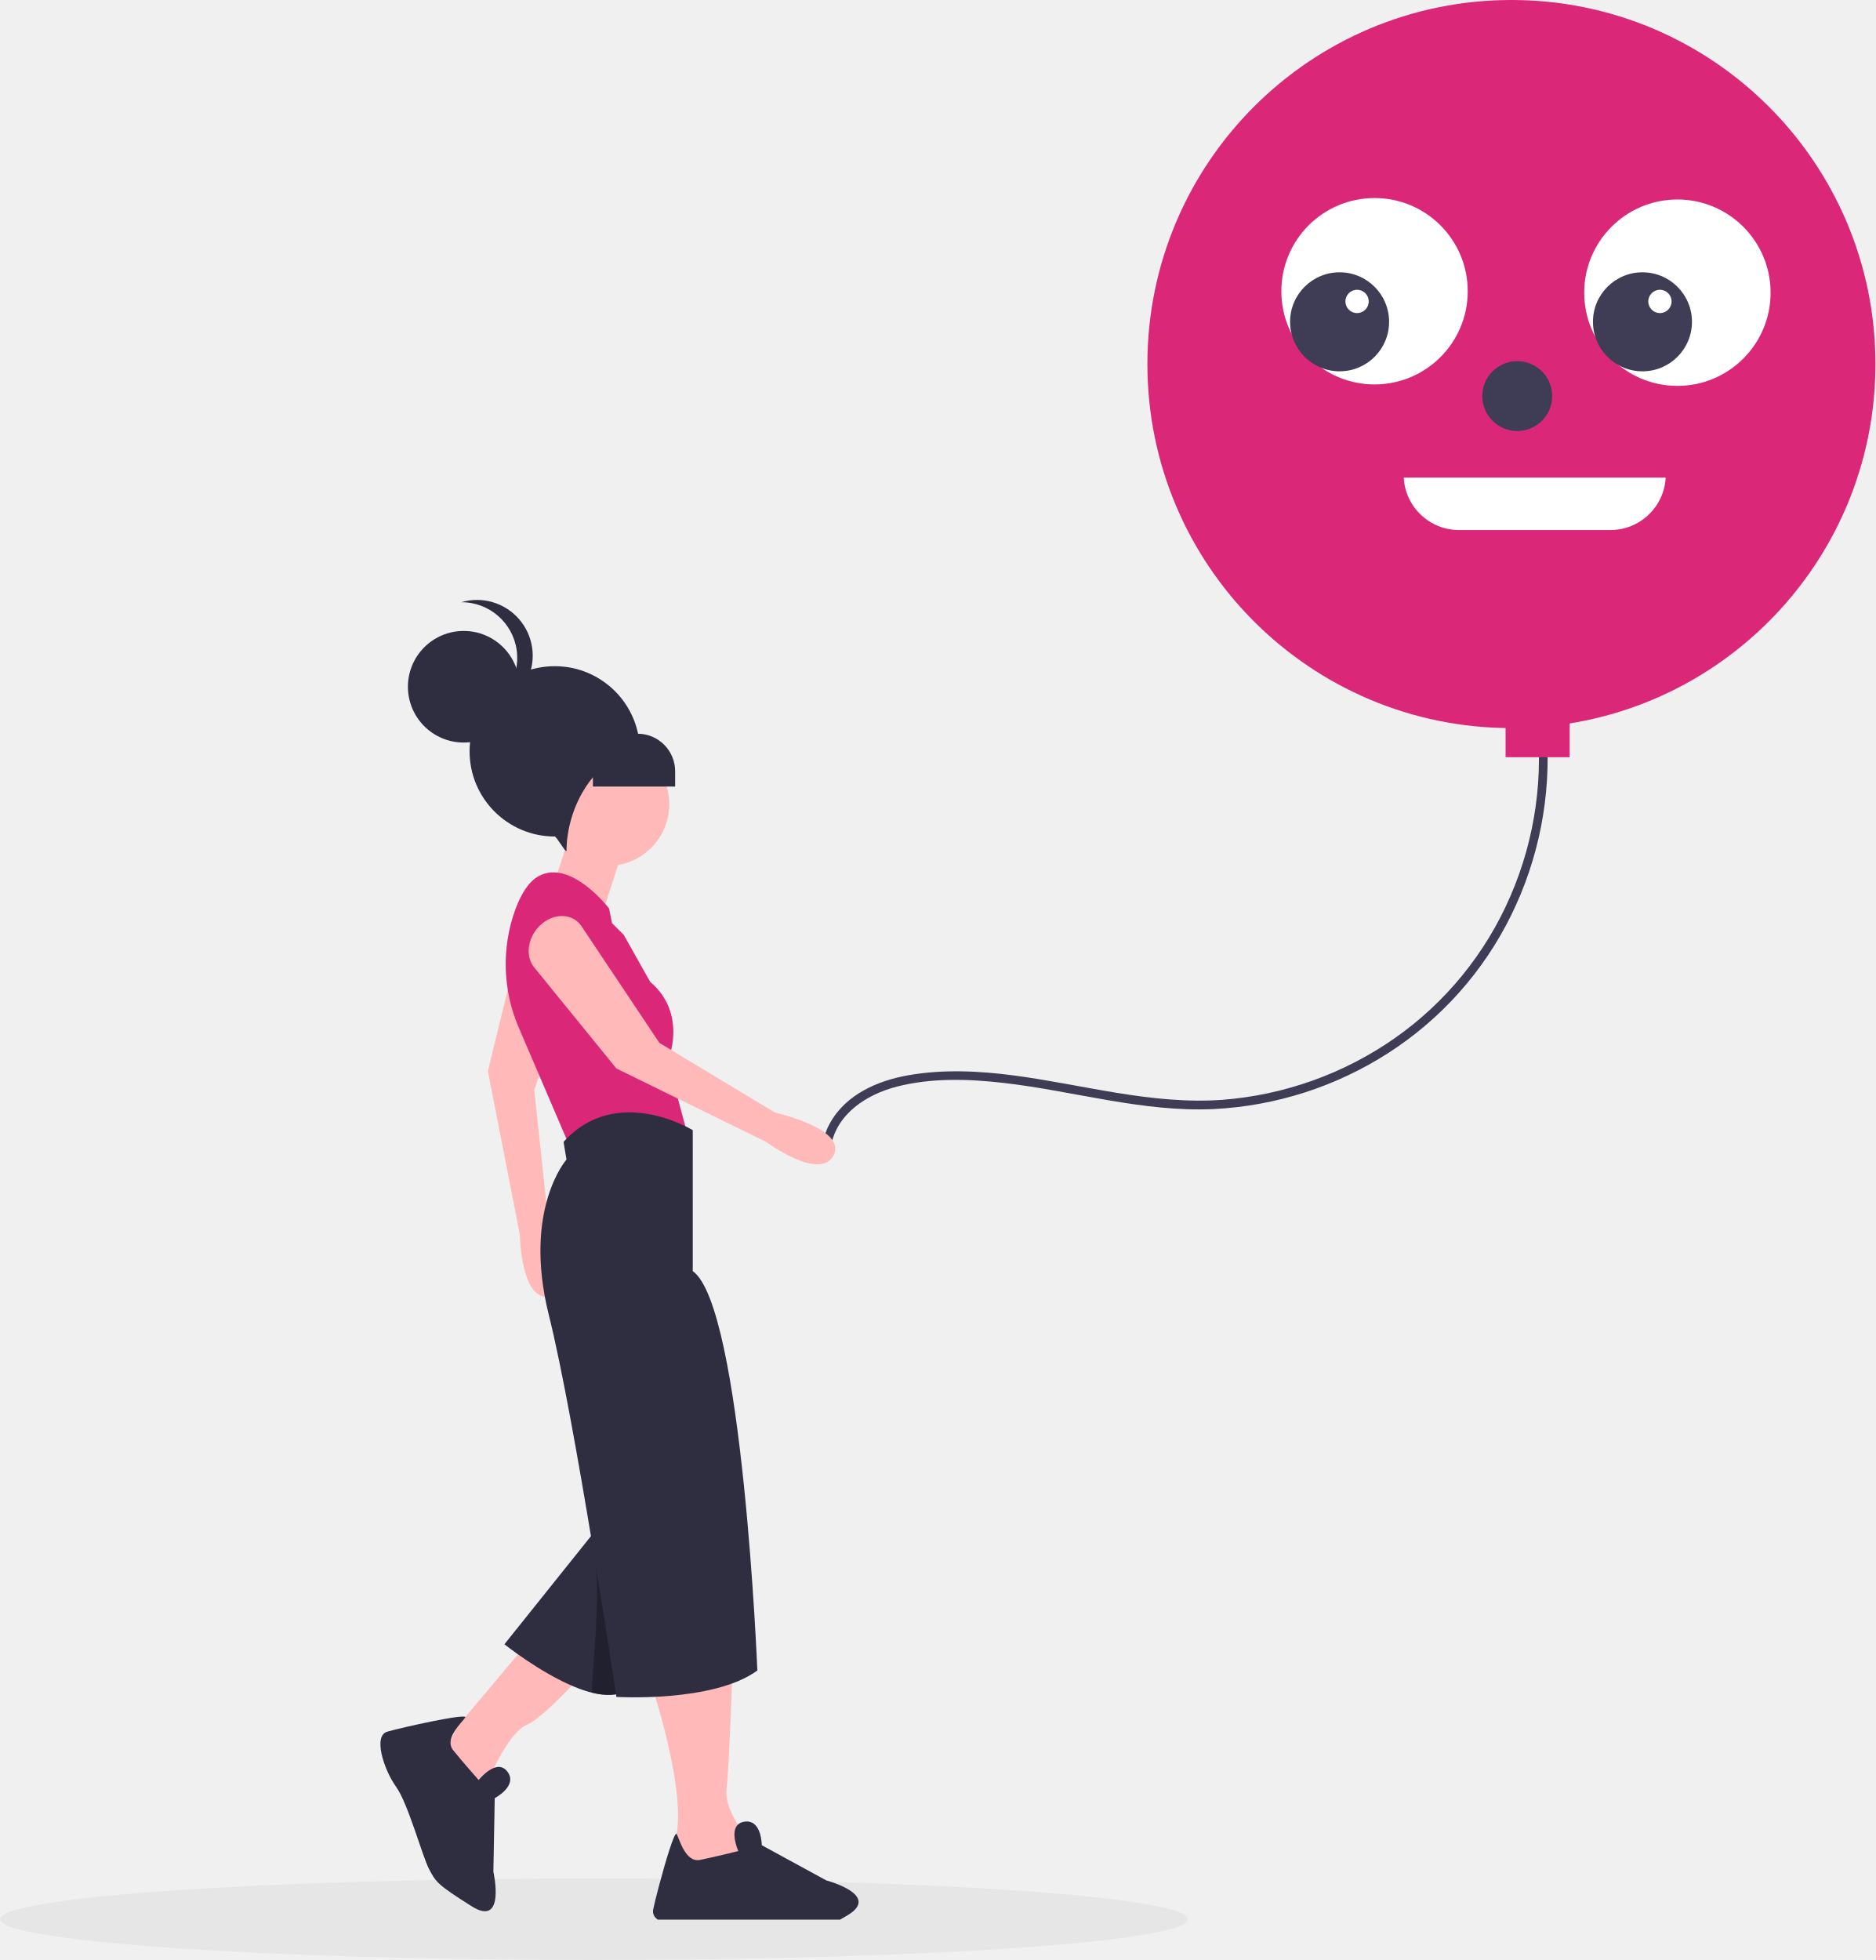
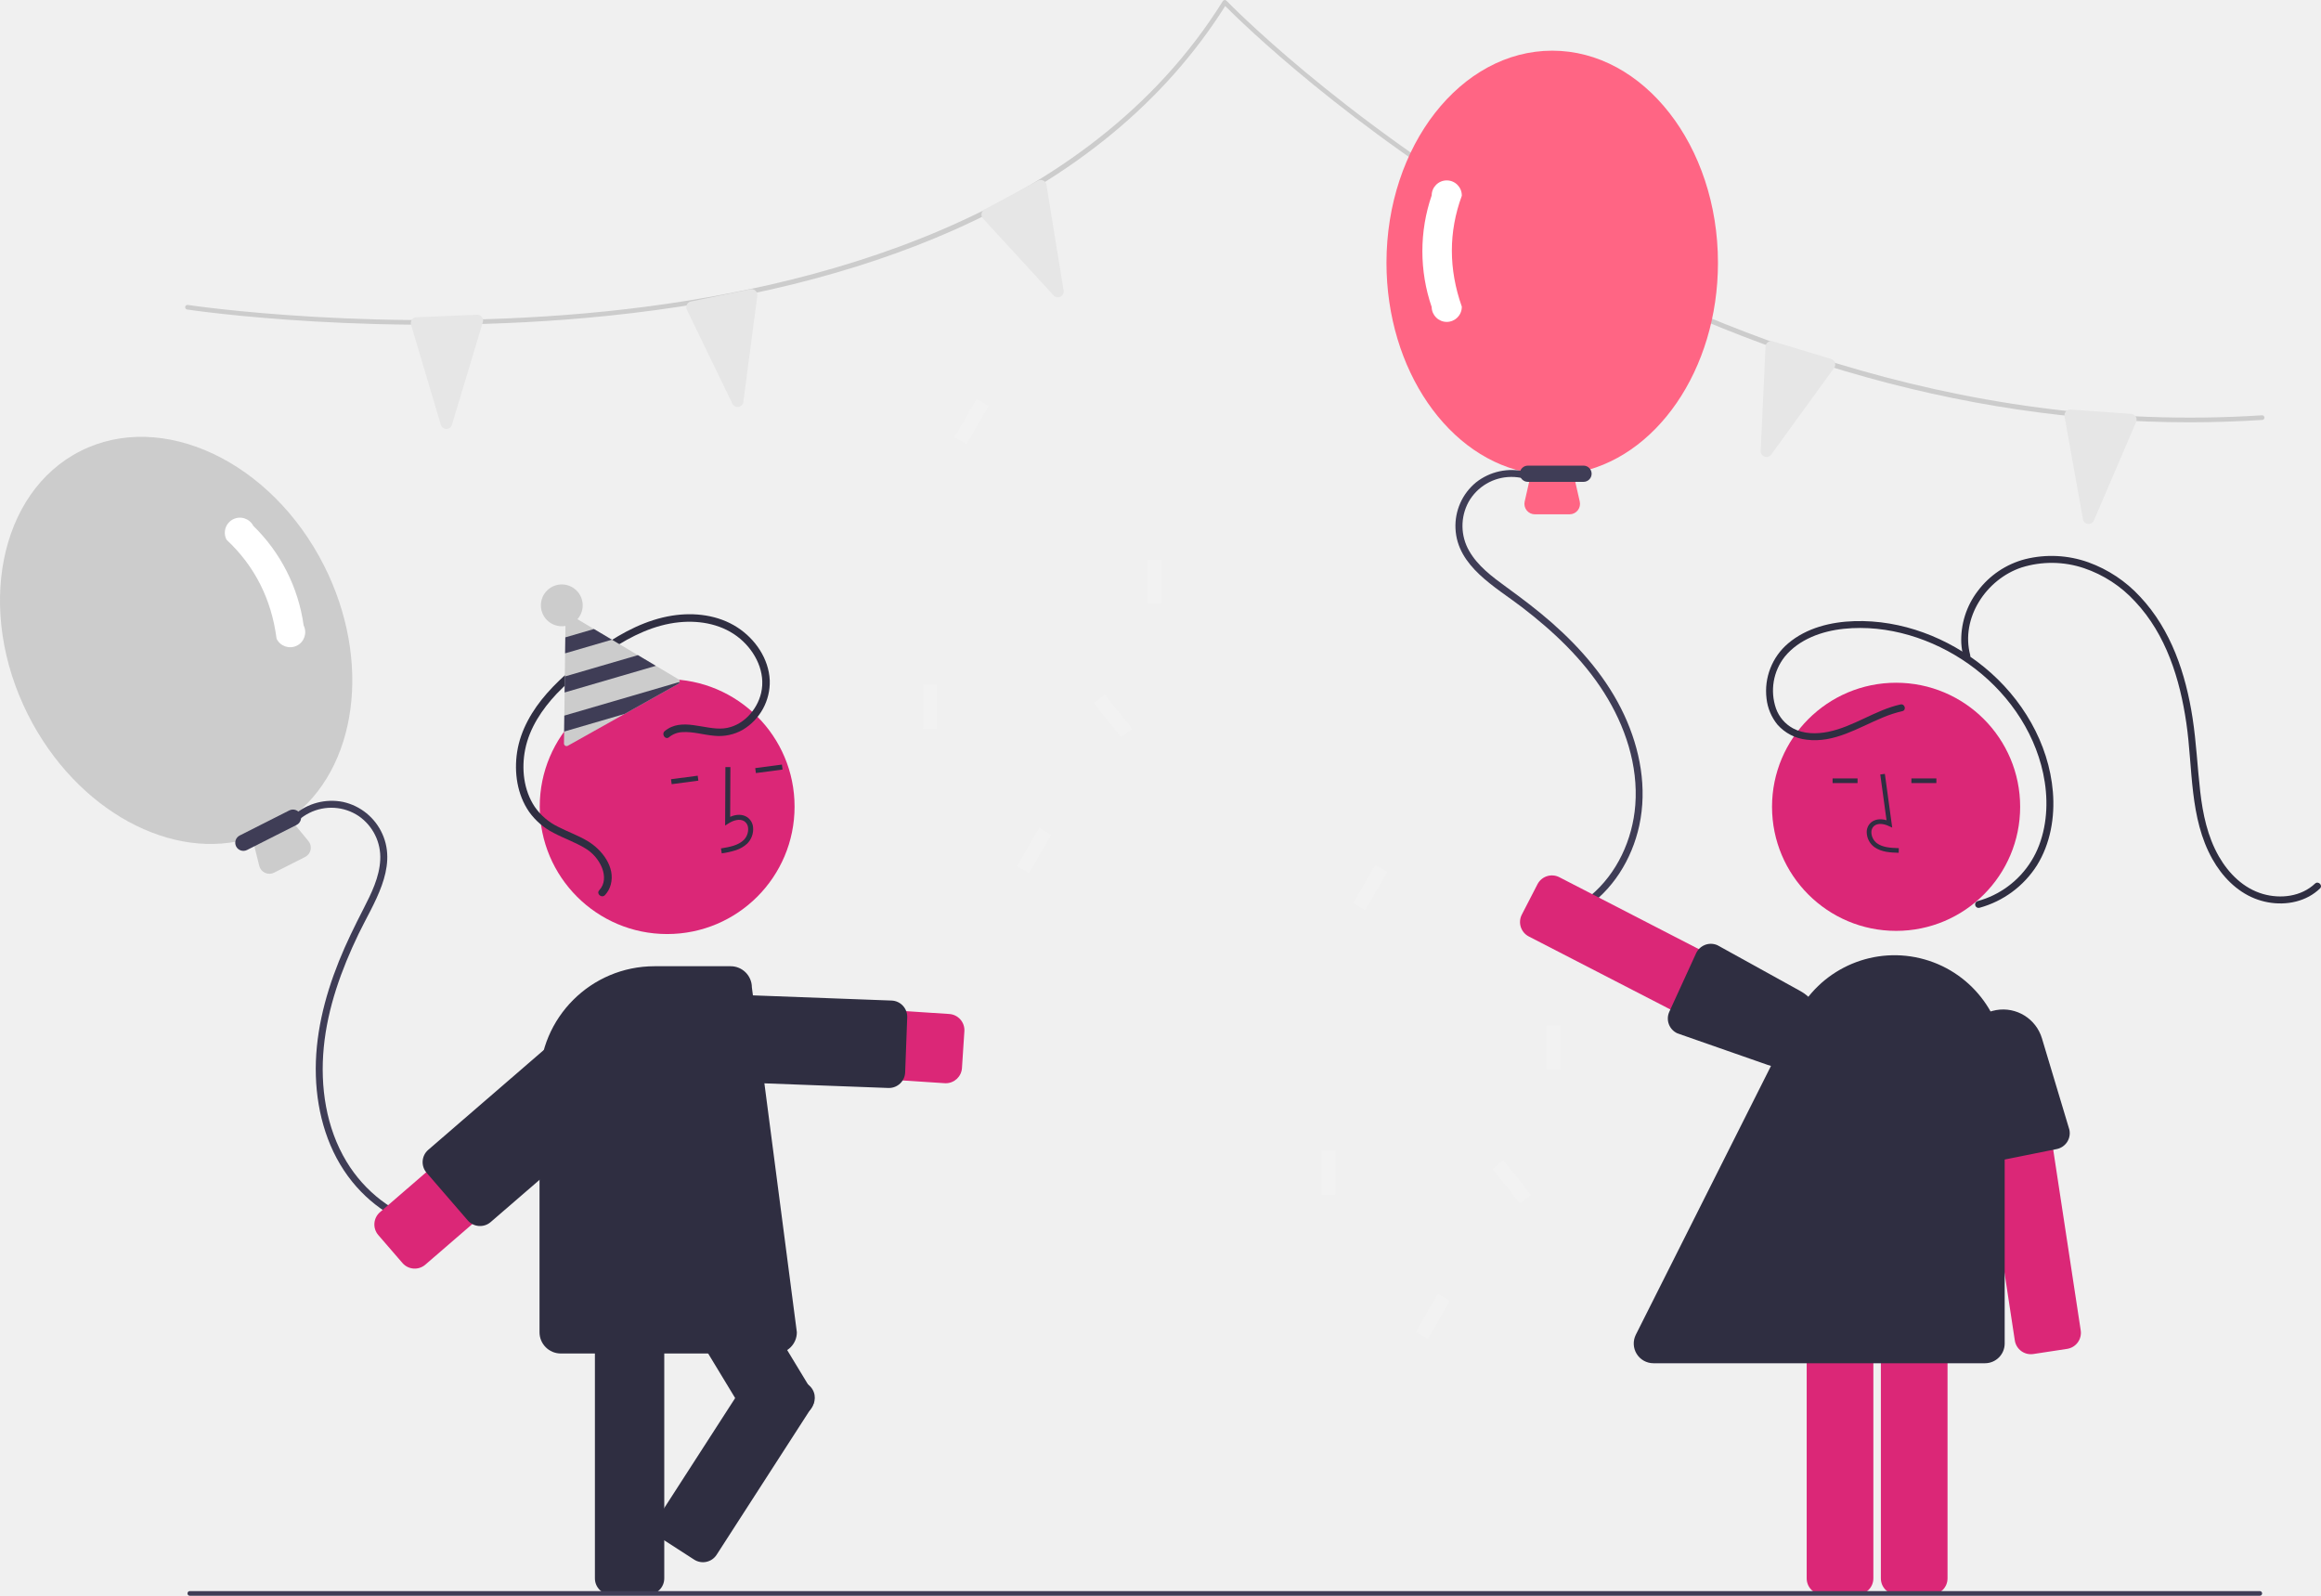
- <svg xmlns="http://www.w3.org/2000/svg" id="b22e8909-c3f8-4767-9c4c-2d5712586e12" data-name="Layer 1" width="644" height="673" viewBox="0 0 644 673">
-   <ellipse cx="204" cy="659" rx="204" ry="14" fill="#e6e6e6" />
-   <path d="M563.329,507.093c2.002-11.244,12.366-17.851,22.7-20.496,11.795-3.018,24.368-2.647,36.371-1.285,24.172,2.742,47.907,10.15,72.437,9.002a122.02,122.02,0,0,0,59.952-19.292,118.068,118.068,0,0,0,42.089-47.18,122.145,122.145,0,0,0,12.27-62.508c-.201-2.68-.505-5.348-.882-8.008-.269-1.904-3.16-1.094-2.893.798a118.187,118.187,0,0,1-8.722,63.084,115.317,115.317,0,0,1-39.737,48.788,119.323,119.323,0,0,1-59.096,21.14c-24.217,1.768-47.747-5.192-71.545-8.345-12.019-1.592-24.278-2.186-36.278-.098-10.63,1.849-21.535,6.603-26.992,16.451a23.168,23.168,0,0,0-2.566,7.153c-.336,1.888,2.554,2.698,2.893.798Z" transform="translate(-278 -113.5)" fill="#3f3d56" />
-   <circle cx="519" cy="125" r="125" fill="#db2777" />
-   <circle cx="472" cy="100" r="32" fill="#fff" />
-   <path d="M760.026,277.5A19.024,19.024,0,0,0,779,295.5h52a19.024,19.024,0,0,0,18.974-18Z" transform="translate(-278 -113.5)" fill="#fff" />
-   <circle cx="460" cy="110.5" r="17" fill="#3f3d56" />
-   <circle cx="466" cy="103.5" r="4" fill="#fff" />
-   <circle cx="576" cy="100.5" r="32" fill="#fff" />
-   <circle cx="564" cy="110.5" r="17" fill="#3f3d56" />
-   <circle cx="570" cy="103.5" r="4" fill="#fff" />
-   <circle cx="521" cy="136" r="12" fill="#3f3d56" />
-   <rect x="517" y="243" width="22" height="17" fill="#db2777" />
-   <path d="M501.262,690.619s14.116,41.341,8.066,56.465l18.15,16.133,11.091-14.116s-12.1-12.1-11.091-21.175,2.017-41.341,2.017-41.341Z" transform="translate(-278 -113.5)" fill="#ffb9b9" />
-   <path d="M568.813,771.279c-.824.482-1.611.938-2.333,1.357H503.895a3.303,3.303,0,0,1-1.623-3.373c.292-1.496,1.04-4.54,1.966-8.04,2.194-8.281,5.415-19.124,6.113-17.97a.012.012,0,0,1,.013.013c.977,1.801,2.993,9.866,8.04,8.864,5.047-1.015,13.113-3.031,13.113-3.031s-2.879-6.468-.127-9.08a3.857,3.857,0,0,1,2.143-1.002c6.049-1.002,6.049,8.066,6.049,8.066L561.762,759.18a36.842,36.842,0,0,1,5.58,2.042C571.844,763.327,576.295,766.929,568.813,771.279Z" transform="translate(-278 -113.5)" fill="#2f2e41" />
-   <path d="M460.929,675.494l-26.216,31.258-7.058,16.133,9.075,7.058,8.066-3.025s7.058-18.15,14.116-21.175,24.199-23.191,24.199-23.191Z" transform="translate(-278 -113.5)" fill="#ffb9b9" />
-   <path d="M515.882,651.507,502.512,676.291l-9.579,17.746c-3.065,1.825-7.149,1.795-11.545.716a44.217,44.217,0,0,1-6.01-2.007c-11.999-4.91-24.169-14.661-24.169-14.661l23.03-28.777,7.522-9.387,1.785-2.238,8.601,3.68,15.175,6.483Z" transform="translate(-278 -113.5)" fill="#2f2e41" />
-   <path d="M456.211,437.492l-10.68,43.81,10.993,56.205s.271,22.976,10.345,21.232-.483-24.916-.483-24.916l-4.928-46.085,15.755-45.53c1.276-3.688-.335-7.647-4.032-9.905l0,0C466.943,428.493,458.078,431.203,456.211,437.492Z" transform="translate(-278 -113.5)" fill="#ffb9b9" />
-   <path d="M493.699,399.721l-9.075,28.233-17.141-9.075s7.058-20.166,7.058-23.191S493.699,399.721,493.699,399.721Z" transform="translate(-278 -113.5)" fill="#ffb9b9" />
-   <circle cx="208.641" cy="276.138" r="21.175" fill="#ffb9b9" />
-   <path d="M492.187,434.508l-4.033-4.033-1.008-5.042s-13.108-17.141-24.199-11.091c-3.466,1.891-6.046,6.243-7.955,11.334a55.057,55.057,0,0,0,1.266,40.953l17.78,41.487,40.332-4.033-7.058-26.216s7.058-16.133-6.05-27.224Z" transform="translate(-278 -113.5)" fill="#db2777" />
-   <path d="M515.882,651.507,502.512,676.291l-9.579,17.746c-3.065,1.825-7.149,1.795-11.545.716-.766-5.102,3.811-32.064.212-54.045l.161-.787,1.785-2.238,8.601,3.68,15.175,6.483Z" transform="translate(-278 -113.5)" opacity="0.3" />
-   <path d="M515.882,501.561s-26.216-16.133-44.366,4.033l1.008,6.05s-15.125,17.141-6.05,53.441,23.191,131.081,23.191,131.081,33.274,2.017,48.399-9.075c0,0-5.042-125.031-22.183-137.13Z" transform="translate(-278 -113.5)" fill="#2f2e41" />
-   <path d="M461.216,445.401l28.45,34.985L541.09,505.594s18.469,13.669,23.168,4.589-20.143-14.672-20.143-14.672L504.42,471.586l-26.754-40.068c-2.167-3.246-6.296-4.354-10.328-2.773h0C460.532,431.412,457.334,440.114,461.216,445.401Z" transform="translate(-278 -113.5)" fill="#ffb9b9" />
-   <path d="M442.367,724.703s6.181-7.773,9.873-2.875-4.354,9.095-4.354,9.095l-.468,25.264s4.391,19.317-7.463,11.854-12.32-8.357-14.652-12.827-7.15-22.427-11.308-28.219-7.967-17.452-3.03-18.89,27.945-6.557,26.799-4.851-7.366,7.224-4.14,11.227S442.367,724.703,442.367,724.703Z" transform="translate(-278 -113.5)" fill="#2f2e41" />
-   <path d="M497.731,371.565c0-.026.002-.051.002-.077a29.241,29.241,0,1,0-29.241,29.241c.679,0,3.366,5.087,4.033,5.042C472.565,390.336,482.549,372.602,497.731,371.565Z" transform="translate(-278 -113.5)" fill="#2f2e41" />
-   <circle cx="159.234" cy="235.806" r="19.158" fill="#2f2e41" />
-   <path d="M436.355,320.285a19.131,19.131,0,0,1,5.466,37.501,19.144,19.144,0,1,0-5.466-37.501Z" transform="translate(-278 -113.5)" fill="#2f2e41" />
-   <path d="M203.6,251.939H218.948a12.884,12.884,0,0,1,12.884,12.884v5.265a0,0,0,0,1,0,0H203.6a0,0,0,0,1,0,0V251.939A0,0,0,0,1,203.6,251.939Z" fill="#2f2e41" />
+ <svg xmlns="http://www.w3.org/2000/svg" id="a2ecae9d-1cb8-4e92-a90b-6fdb4b0d41d7" data-name="Layer 1" width="1001.273" height="688.362" viewBox="0 0 1001.273 688.362">
+   <path d="M1043.824,287.982c-49.095,0-98.794-7.358-148.162-21.964-47.947-14.187-95.689-35.204-141.9-62.467-72.771-42.934-118.952-88.187-125.849-95.127-26.064,41.321-65.651,73.924-117.68,96.912-41.931,18.526-91.994,30.885-148.798,36.731-96.665,9.952-180.513-2.603-181.348-2.731a1,1,0,0,1,.303-1.977c.833.128,84.465,12.646,180.883,2.715,88.863-9.153,207.079-39.792,265.617-133.783a1,1,0,0,1,1.57-.164c.47.489,47.914,49.453,126.372,95.733,72.375,42.691,186.701,91.768,320.342,83.111a1,1,0,0,1,.129,1.996Q1059.614,287.982,1043.824,287.982Z" transform="translate(-99.36327 -105.8191)" fill="#ccc" />
+   <path d="M291.76,290.836a2.449,2.449,0,0,1-2.223-1.781l-12.853-43.171a2.5,2.5,0,0,1,2.293-3.211l0,0,26.183-1.077a2.5,2.5,0,0,1,2.497,3.219l-13.33,44.249a2.454,2.454,0,0,1-2.398,1.779C291.872,290.842,291.816,290.84,291.76,290.836Z" transform="translate(-99.36327 -105.8191)" fill="#e6e6e6" />
+   <path d="M417.792,281.356a2.449,2.449,0,0,1-2.481-1.4L395.675,239.418a2.5,2.5,0,0,1,1.746-3.539l0,0L423.089,230.6a2.5,2.5,0,0,1,2.982,2.775l-6.031,45.818a2.454,2.454,0,0,1-2.08,2.142C417.904,281.344,417.848,281.351,417.792,281.356Z" transform="translate(-99.36327 -105.8191)" fill="#e6e6e6" />
+   <path d="M556.671,233.883a2.449,2.449,0,0,1-2.778-.627l-30.469-33.175a2.5,2.5,0,0,1,.654-3.892l0-0L547.141,183.748a2.5,2.5,0,0,1,3.655,1.8l7.406,45.616a2.454,2.454,0,0,1-1.376,2.65C556.774,233.838,556.723,233.862,556.671,233.883Z" transform="translate(-99.36327 -105.8191)" fill="#e6e6e6" />
+   <path d="M999.943,331.784a2.449,2.449,0,0,1-2.009-2.019l-7.941-44.339a2.5,2.5,0,0,1,2.638-2.935l0,0,26.139,1.86a2.5,2.5,0,0,1,2.121,3.478l-18.198,42.479a2.454,2.454,0,0,1-2.582,1.499C1000.054,331.802,999.998,331.794,999.943,331.784Z" transform="translate(-99.36327 -105.8191)" fill="#e6e6e6" />
+   <path d="M860.427,302.744a2.449,2.449,0,0,1-1.511-2.414l2.095-44.995a2.5,2.5,0,0,1,3.224-2.276l0.0 0,25.075,7.613a2.5,2.5,0,0,1,1.296,3.862L863.435,301.916a2.454,2.454,0,0,1-2.85.889C860.532,302.786,860.479,302.766,860.427,302.744Z" transform="translate(-99.36327 -105.8191)" fill="#e6e6e6" />
+   <path d="M776.478,327.681H761.493a4.5,4.5,0,0,1-4.389-5.494l2.775-12.247c-35.608-5.789-62.394-44.686-62.394-90.759,0-50.453,32.075-91.5,71.5-91.5s71.5,41.047,71.5,91.5c0,46.073-26.786,84.97-62.394,90.759l2.775,12.247a4.5,4.5,0,0,1-4.389,5.494Z" transform="translate(-99.36327 -105.8191)" fill="#ff6584" />
+   <path d="M782.486,313.681h-24a3.5,3.5,0,0,1,0-7h24a3.5,3.5,0,0,1,0,7Z" transform="translate(-99.36327 -105.8191)" fill="#3f3d56" />
+   <path d="M757.469,309.318a24.776,24.776,0,0,0-21.349,4.586,24.331,24.331,0,0,0-8.865,19.915c.732,16.339,17.181,25.12,28.647,33.908,13.55,10.384,26.269,22.365,35.45,36.871,9.092,14.365,14.794,31.387,13.473,48.532-1.143,14.828-7.863,29.529-19.387,39.126a45.884,45.884,0,0,1-4.566,3.325c-1.619,1.041-.116,3.638,1.514,2.59,12.627-8.116,20.98-21.646,24.143-36.182,3.52-16.172.384-33.008-6.534-47.854-7.186-15.423-18.491-28.534-31.193-39.698-6.301-5.537-12.993-10.563-19.771-15.494-5.96-4.336-12.207-9.005-15.911-15.533a21.638,21.638,0,0,1-.227-21.063,21.213,21.213,0,0,1,18.361-10.797,20.877,20.877,0,0,1,5.417.662c1.871.478,2.67-2.414.798-2.893Z" transform="translate(-99.36327 -105.8191)" fill="#3f3d56" />
+   <path d="M723.486,244.681a6.508,6.508,0,0,1-6.5-6.417,74.256,74.256,0,0,1,0-48.166,6.5,6.5,0,0,1,13.0.083l-.031.172c-5.683,15.489-5.682,31.524.002,47.662l.028.166A6.507,6.507,0,0,1,723.486,244.681Z" transform="translate(-99.36327 -105.8191)" fill="#fff" />
+   <path d="M213.706,482.341a4.476,4.476,0,0,1-2.495-3l-3.049-12.181c-34.39,10.899-75.844-11.729-96.631-52.846-22.763-45.026-12.658-96.129,22.527-113.917s82.328,4.373,105.092,49.399c20.787,41.117,14.431,87.916-14.735,109.148l8.002,9.677a4.5,4.5,0,0,1-1.438,6.883l-13.373,6.761A4.478,4.478,0,0,1,213.706,482.341Z" transform="translate(-99.36327 -105.8191)" fill="#ccc" />
+   <path d="M201.226,470.936a3.504,3.504,0,0,1,1.544-4.703l21.418-10.828a3.5,3.5,0,0,1,3.158,6.247L205.929,472.481A3.504,3.504,0,0,1,201.226,470.936Z" transform="translate(-99.36327 -105.8191)" fill="#3f3d56" />
+   <path d="M226.286,457.3a24.776,24.776,0,0,1,21.122-5.54,24.331,24.331,0,0,1,16.897,13.774c6.718,14.912-3.999,30.17-10.267,43.185-7.407,15.38-13.352,31.811-15.001,48.899-1.633,16.922.958,34.686,9.872,49.39,7.71,12.718,20.34,22.806,34.954,26.17a45.885,45.885,0,0,0,5.575.908c1.914.198,1.745,3.195-.183,2.995-14.931-1.546-28.489-9.852-37.871-21.398-10.438-12.845-15.235-29.284-15.759-45.655-.545-17.006,3.628-33.808,9.927-49.501,3.125-7.784,6.829-15.289,10.654-22.748,3.363-6.558,6.831-13.544,7.192-21.041a21.638,21.638,0,0,0-9.301-18.9,21.213,21.213,0,0,0-21.257-1.352,20.877,20.877,0,0,0-4.536,3.034c-1.454,1.271-3.472-.95-2.017-2.222Z" transform="translate(-99.36327 -105.8191)" fill="#3f3d56" />
+   <path d="M218.718,381.415l-.05-.161c-2.208-16.966-9.442-31.277-21.502-42.536l-.105-.14a6.5,6.5,0,0,1,11.564-5.939,74.256,74.256,0,0,1,21.731,42.985,6.5,6.5,0,0,1-11.639,5.791Z" transform="translate(-99.36327 -105.8191)" fill="#fff" />
+   <path d="M868.223,566.161,758.886,509.79a7.007,7.007,0,0,1-3.014-9.429l6.763-13.118a7.008,7.008,0,0,1,9.429-3.014l109.337,56.372a7.007,7.007,0,0,1,3.014,9.429L877.653,563.147a6.952,6.952,0,0,1-4.092,3.457,7.034,7.034,0,0,1-2.144.337A6.956,6.956,0,0,1,868.223,566.161Z" transform="translate(-99.36327 -105.8191)" fill="#db2777" />
+   <path d="M834.889,513.428a6.966,6.966,0,0,1,5.394.141l35.831,19.812a17.469,17.469,0,0,1,7.253,22.952l-.449-.219.449.219a17.484,17.484,0,0,1-21.476,8.842l-38.859-13.582a6.999,6.999,0,0,1-3.573-9.237l11.554-25.231a7.037,7.037,0,0,1,.743-1.294A6.958,6.958,0,0,1,834.889,513.428Z" transform="translate(-99.36327 -105.8191)" fill="#2f2e41" />
+   <circle cx="817.969" cy="348.037" r="53.519" fill="#db2777" />
+   <path d="M910.765,786.702V663.688a7.008,7.008,0,0,1,7-7h14.759a7.008,7.008,0,0,1,7,7V786.702a7.008,7.008,0,0,1-7,7H917.765A7.008,7.008,0,0,1,910.765,786.702Z" transform="translate(-99.36327 -105.8191)" fill="#db2777" />
+   <path d="M878.765,786.702V663.688a7.008,7.008,0,0,1,7-7h14.759a7.008,7.008,0,0,1,7,7V786.702a7.008,7.008,0,0,1-7,7H885.765A7.008,7.008,0,0,1,878.765,786.702Z" transform="translate(-99.36327 -105.8191)" fill="#db2777" />
+   <path d="M918.456,473.692l.056-2c-3.721-.104-7.001-.337-9.466-2.138a6.148,6.148,0,0,1-2.381-4.528,3.514,3.514,0,0,1,1.153-2.895c1.636-1.382,4.269-.935,6.188-.055l1.655.759-3.173-23.19-1.981.271,2.699,19.727c-2.607-.767-5.023-.437-6.678.961a5.471,5.471,0,0,0-1.86,4.492,8.133,8.133,0,0,0,3.2,6.073C911.034,473.484,915.149,473.599,918.456,473.692Z" transform="translate(-99.36327 -105.8191)" fill="#2f2e41" />
+   <rect x="790.572" y="335.799" width="10.771" height="2" fill="#2f2e41" />
+   <rect x="824.572" y="335.799" width="10.771" height="2" fill="#2f2e41" />
+   <path d="M968.546,684.044,950.036,562.43a7.007,7.007,0,0,1,5.867-7.973l14.591-2.221a7.008,7.008,0,0,1,7.974,5.867l18.511,121.613a7.008,7.008,0,0,1-5.867,7.974l-14.591,2.221a6.994,6.994,0,0,1-7.974-5.867Z" transform="translate(-99.36327 -105.8191)" fill="#db2777" />
+   <path d="M954.241,605.986a6.966,6.966,0,0,1-3.055-4.448l-5.019-40.635a17.469,17.469,0,0,1,14.311-19.354l.087.492-.087-.492a17.484,17.484,0,0,1,19.773,12.184l11.84,39.425a6.999,6.999,0,0,1-5.375,8.318l-27.205,5.474a7.037,7.037,0,0,1-1.484.159A6.958,6.958,0,0,1,954.241,605.986Z" transform="translate(-99.36327 -105.8191)" fill="#2f2e41" />
+   <path d="M955.677,693.888H812.654a8.5,8.5,0,0,1-7.594-12.319L874.209,544.058a47.516,47.516,0,0,1,89.968,21.347V685.388A8.51,8.51,0,0,1,955.677,693.888Z" transform="translate(-99.36327 -105.8191)" fill="#2f2e41" />
+   <path d="M919.228,409.702c-10.956,2.446-20.197,9.587-31.212,11.807-5.02,1.012-10.548.97-15.158-1.501a15.799,15.799,0,0,1-7.335-8.559,23.621,23.621,0,0,1,3.767-22.341c6.184-7.57,16.043-11.058,25.502-12.041,18.93-1.967,38.375,4.271,53.783,15.137,15.909,11.22,28.114,28.067,32.208,47.241,2.188,10.25,1.973,21.153-1.764,31.023a39.528,39.528,0,0,1-19.769,21.545,38.796,38.796,0,0,1-6.766,2.519,1.501,1.501,0,0,0,.798,2.893,42.731,42.731,0,0,0,24.767-18.239c5.861-9.375,7.827-20.852,6.925-31.759-1.746-21.099-13.349-40.492-29.569-53.768-15.582-12.754-35.74-20.515-56.007-19.898-10.164.309-20.715,2.889-28.619,9.587a26.919,26.919,0,0,0-9.342,23.787,21.571,21.571,0,0,0,4.736,11.294,19.518,19.518,0,0,0,12.528,6.47c11.984,1.56,22.376-5.233,32.966-9.6a51.264,51.264,0,0,1,8.36-2.705c1.883-.421,1.086-3.313-.798-2.893Z" transform="translate(-99.36327 -105.8191)" fill="#2f2e41" />
+   <path d="M949.33,388.5c-4.303-16.107,6.926-32.872,22.184-37.902a43.585,43.585,0,0,1,26.84.299,52.942,52.942,0,0,1,22.118,14.441c13.374,14.228,19.299,33.432,22.071,52.366,2.862,19.549,1.247,40.961,11.25,58.725,4.147,7.365,10.303,13.814,18.257,16.986,7.42,2.959,16.31,2.973,23.419-.873a22.458,22.458,0,0,0,4.705-3.437c1.407-1.328-.717-3.446-2.121-2.121-5.953,5.617-14.825,6.677-22.476,4.472-8.345-2.404-14.769-8.818-19.001-16.203-4.895-8.541-6.933-18.303-8.045-27.989-1.213-10.574-1.681-21.204-3.302-31.735-2.923-18.993-9.238-38.059-22.636-52.312a56.363,56.363,0,0,0-22.275-14.821,47.224,47.224,0,0,0-27.278-1.377,37.203,37.203,0,0,0-20.506,13.79,34.679,34.679,0,0,0-7.073,22.536,30.616,30.616,0,0,0,.975,5.953,1.501,1.501,0,0,0,2.893-.798Z" transform="translate(-99.36327 -105.8191)" fill="#2f2e41" />
+   <path d="M506.906,573.085l-124.363-8.144a14.96,14.96,0,1,1,1.955-29.855l124.363,8.144a7.006,7.006,0,0,1,6.533,7.449l-1.04,15.874a7.006,7.006,0,0,1-6.98,6.548Q507.141,573.1,506.906,573.085Z" transform="translate(-99.36327 -105.8191)" fill="#db2777" />
+   <path d="M482.587,575.142l-102.267-3.822a7.005,7.005,0,0,1-6.739-7.262l.886-23.709a7.006,7.006,0,0,1,7.262-6.739l102.267,3.822a7.005,7.005,0,0,1,6.739,7.262l-.886,23.709a7.015,7.015,0,0,1-6.998,6.745C482.764,575.147,482.676,575.145,482.587,575.142Z" transform="translate(-99.36327 -105.8191)" fill="#2f2e41" />
+   <path d="M356.005,786.696V654.113a7.014,7.014,0,0,1,7.006-7.006H378.919a7.014,7.014,0,0,1,7.006,7.006V786.696a7.014,7.014,0,0,1-7.006,7.006H363.011A7.014,7.014,0,0,1,356.005,786.696Z" transform="translate(-99.36327 -105.8191)" fill="#2f2e41" />
+   <path d="M423.997,721.26,355.273,607.879a7.014,7.014,0,0,1,2.36-9.622l13.604-8.246a7.014,7.014,0,0,1,9.622,2.36l68.724,113.381a7.014,7.014,0,0,1-2.36,9.622l-13.604,8.246A7.014,7.014,0,0,1,423.997,721.26Z" transform="translate(-99.36327 -105.8191)" fill="#2f2e41" />
+   <circle cx="287.808" cy="347.956" r="54.967" fill="#db2777" />
+   <path d="M416.925,472.543a13.036,13.036,0,0,0,4.76-2.794,8.766,8.766,0,0,0,2.562-6.94,5.897,5.897,0,0,0-2.622-4.539c-1.966-1.261-4.595-1.265-7.271-.085l.101-21.458-2.155-.01-.119,25.227,1.661-1.045c1.926-1.209,4.676-2.061,6.62-.814a3.787,3.787,0,0,1,1.64,2.93,6.624,6.624,0,0,1-1.905,5.174c-2.38,2.274-5.853,2.985-9.813,3.62l.342,2.128A35.526,35.526,0,0,0,416.925,472.543Z" transform="translate(-99.36327 -105.8191)" fill="#2f2e41" />
+   <rect x="425.258" y="436.393" width="11.61" height="2.155" transform="translate(-152.9296 -45.61527) rotate(-7.5232)" fill="#2f2e41" />
+   <rect x="388.929" y="441.19" width="11.61" height="2.155" transform="translate(-153.8704 -50.33052) rotate(-7.5232)" fill="#2f2e41" />
+   <path d="M332.113,680.524V572.185A49.613,49.613,0,0,1,381.669,522.628h32.894a9.15,9.15,0,0,1,9.157,9.092L443.125,680.524a9.171,9.171,0,0,1-9.161,9.161H341.274A9.171,9.171,0,0,1,332.113,680.524Z" transform="translate(-99.36327 -105.8191)" fill="#2f2e41" />
+   <path d="M263.292,628.721l94.308-81.477a14.959,14.959,0,1,1,19.559,22.639l-94.307,81.478a7.005,7.005,0,0,1-9.881-.721L262.57,638.602a7.006,7.006,0,0,1,.721-9.881Z" transform="translate(-99.36327 -105.8191)" fill="#db2777" />
+   <path d="M284.107,601.833l77.44-66.905a7.005,7.005,0,0,1,9.881.721l17.763,20.56a7.005,7.005,0,0,1-.721,9.881l-77.44,66.905a7.014,7.014,0,0,1-9.881-.721L283.385,611.714a7.006,7.006,0,0,1,.721-9.881Z" transform="translate(-99.36327 -105.8191)" fill="#2f2e41" />
+   <path d="M386.144,421.174c7.348-6.081,17.171-.33,25.48-1.146,7.95-.781,14.349-7.777,16.092-15.306,2.034-8.784-2.375-17.706-9.018-23.333-7.275-6.163-17.043-8.078-26.351-7.14-10.668,1.075-20.497,5.851-29.346,11.687a131.33,131.33,0,0,0-23.477,19.14c-6.327,6.727-11.733,14.786-13.585,23.964-1.683,8.341-.696,17.639,4.118,24.823a26.088,26.088,0,0,0,10.05,8.605c4.203,2.164,8.701,3.74,12.767,6.173,6.148,3.68,12.048,11.18,9.955,18.828a10.555,10.555,0,0,1-2.484,4.47c-1.42,1.518-3.89-.57-2.466-2.092,2.501-2.672,2.473-6.3,1.23-9.571a17.538,17.538,0,0,0-7.632-8.72c-4.256-2.542-8.978-4.151-13.345-6.475a29.125,29.125,0,0,1-10.512-9.054c-5.139-7.435-6.536-17.012-5.172-25.82,1.477-9.532,6.552-18.123,12.846-25.283,6.849-7.792,15.205-14.34,23.725-20.203,9.142-6.291,19.211-11.565,30.275-13.331,9.591-1.531,19.932-.28,28.191,5.088,7.71,5.01,13.534,13.488,13.951,22.845a23.965,23.965,0,0,1-11.59,21.277,20.587,20.587,0,0,1-12.35,2.615c-4.587-.381-9.157-1.875-13.786-1.572a9.636,9.636,0,0,0-5.72,2.186c-1.605,1.329-3.438-1.338-1.846-2.656Z" transform="translate(-99.36327 -105.8191)" fill="#2f2e41" />
+   <path d="M449.748,712.578l-41.237,63.934a7.014,7.014,0,0,1-9.685,2.09l-13.368-8.622a7.007,7.007,0,0,1-2.09-9.685l41.237-63.934a7.014,7.014,0,0,1,9.685-2.09l13.368,8.622a6.958,6.958,0,0,1,3.051,4.409q.04.182.069.364A6.955,6.955,0,0,1,449.748,712.578Z" transform="translate(-99.36327 -105.8191)" fill="#2f2e41" />
+   <path d="M1074.238,794.181h-893a1,1,0,0,1,0-2h893a1,1,0,0,1,0,2Z" transform="translate(-99.36327 -105.8191)" fill="#3f3d56" />
+   <rect x="398.122" y="295.362" width="6" height="19" fill="#f2f2f2" style="isolation:isolate" />
+   <rect x="495.122" y="241.362" width="6" height="19" fill="#f2f2f2" style="isolation:isolate" />
+   <rect x="576.486" y="405.181" width="6" height="19" transform="translate(-231.5206 345.306) rotate(-38.5192)" fill="#f2f2f2" style="isolation:isolate" />
+   <rect x="535.986" y="469.681" width="19" height="6" transform="translate(-235.9741 602.9258) rotate(-60)" fill="#f2f2f2" style="isolation:isolate" />
+   <rect x="508.986" y="284.681" width="19" height="6" transform="translate(-89.25945 487.0431) rotate(-60)" fill="#f2f2f2" style="isolation:isolate" />
+   <rect x="570.122" y="496.362" width="6" height="19" fill="#f2f2f2" style="isolation:isolate" />
+   <rect x="667.122" y="442.362" width="6" height="19" fill="#f2f2f2" style="isolation:isolate" />
+   <rect x="748.486" y="606.181" width="6" height="19" transform="translate(-319.2714 496.1613) rotate(-38.5192)" fill="#f2f2f2" style="isolation:isolate" />
+   <rect x="707.986" y="670.681" width="19" height="6" transform="translate(-324.0452 852.3822) rotate(-60)" fill="#f2f2f2" style="isolation:isolate" />
+   <rect x="680.986" y="485.681" width="19" height="6" transform="translate(-177.3305 736.4995) rotate(-60)" fill="#f2f2f2" style="isolation:isolate" />
+   <path d="M392.045,398.833l-9.747-5.792-7.738-4.605L363.337,381.764l-7.748-4.6-10.532-6.27a1.135,1.135,0,0,0-1.711.959l-.108,8.913-.093,6.889-.128,9.984-.078,6.893-.128,9.984-.083,6.883-.066,5.116a1.049,1.049,0,0,0,.138.569,1.181,1.181,0,0,0,.403.42,1.124,1.124,0,0,0,1.131.012l47.693-26.735a1.064,1.064,0,0,0,.558-.804.845.845,0,0,0,.022-.168,1.181,1.181,0,0,0-.148-.563A1.049,1.049,0,0,0,392.045,398.833Z" transform="translate(-99.36327 -105.8191)" fill="#ccc" />
+   <polygon points="263.973 275.945 243.782 281.837 243.874 274.948 256.226 271.345 263.973 275.945" fill="#3f3d56" />
+   <polygon points="282.934 287.222 243.575 298.714 243.653 291.821 275.196 282.616 282.934 287.222" fill="#3f3d56" />
+   <path d="M392.584,399.979a1.064,1.064,0,0,1-.558.804l-23.187,12.998L342.727,421.401l.083-6.883Z" transform="translate(-99.36327 -105.8191)" fill="#3f3d56" />
+   <circle cx="242.357" cy="261.13" r="9.019" fill="#ccc" />
</svg>
